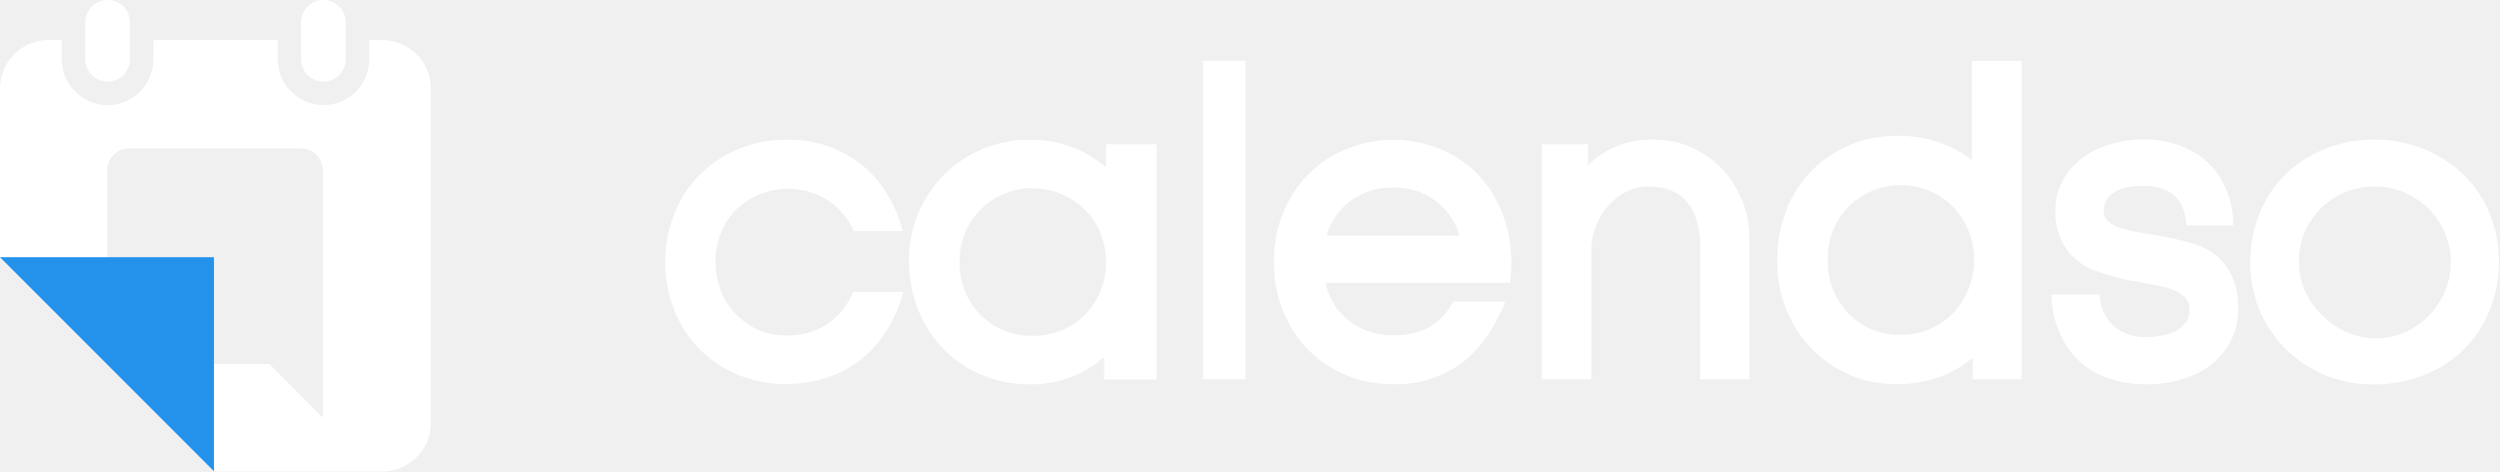
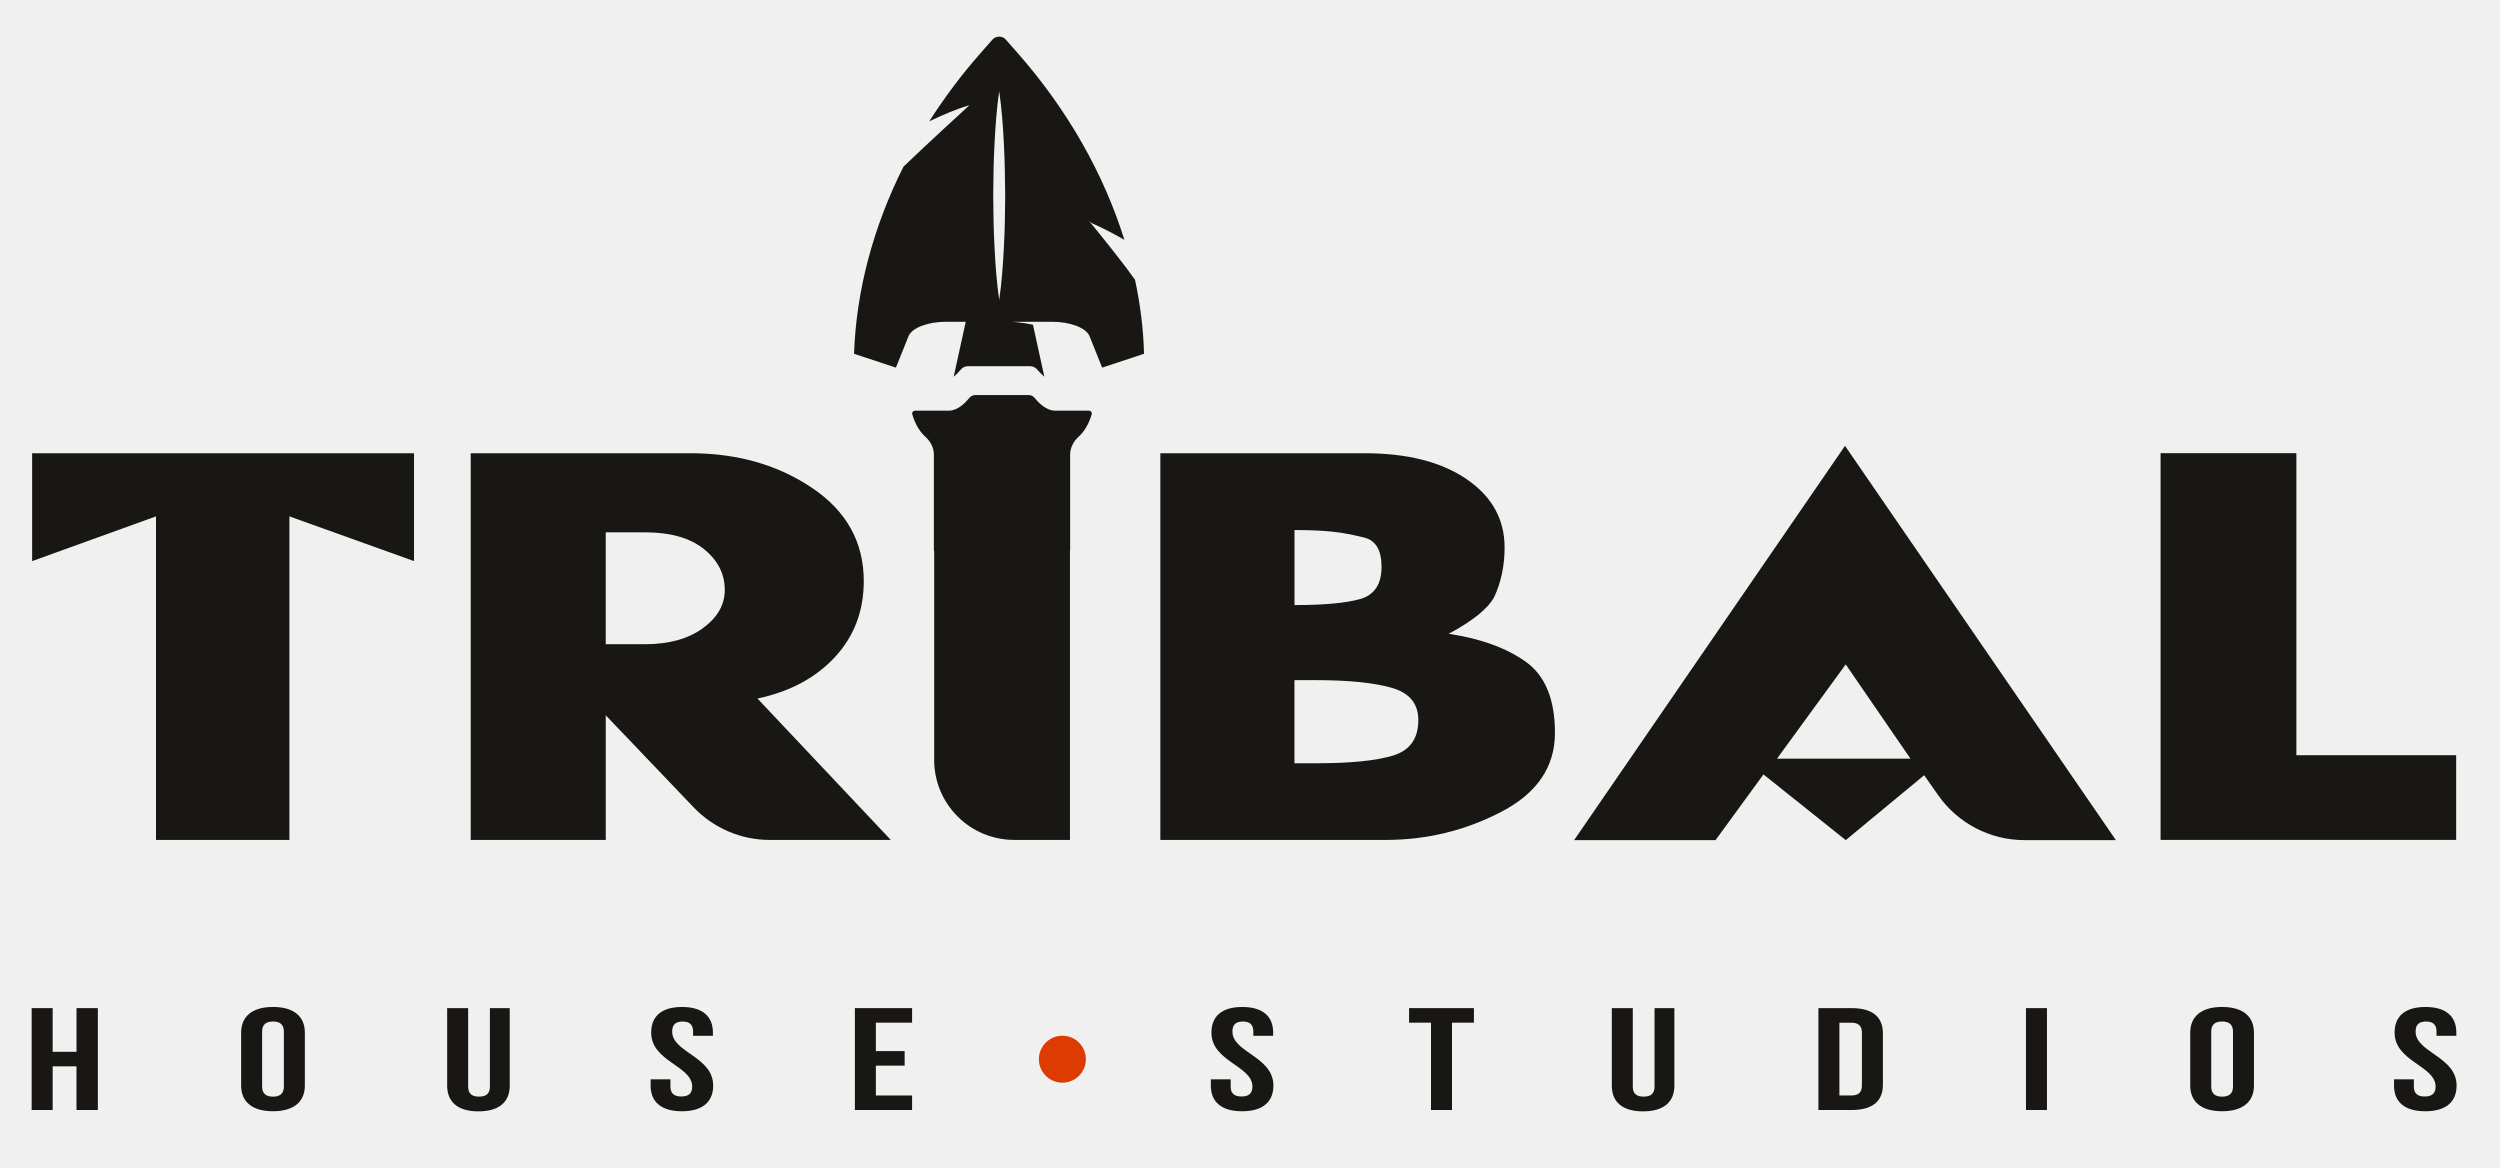
- <svg xmlns="http://www.w3.org/2000/svg" id="Layer_1" data-name="Layer 1" viewBox="0 0 566.93 106.87">
-   <defs>
-     <style>.cls-1,.cls-2{fill:#fff;}.cls-1,.cls-3{fillRule:evenodd;}.cls-3{fill:#2492eb;}</style>
-   </defs>
-   <path class="cls-1" d="M178.41,87.12a28.08,28.08,0,0,1-14-3.59,25.91,25.91,0,0,1-9.94-10,29.62,29.62,0,0,1,0-28.25,25.88,25.88,0,0,1,10-10,28,28,0,0,1,14-3.61A26.53,26.53,0,0,1,195,37q7,5.33,9.86,15.41H193.68a15.82,15.82,0,0,0-6.17-7.16,16.32,16.32,0,0,0-8.68-2.46,17.22,17.22,0,0,0-8.07,2,15.63,15.63,0,0,0-6.14,5.81,17.85,17.85,0,0,0-.19,17.26,16.41,16.41,0,0,0,5.79,6,14.94,14.94,0,0,0,8,2.23c7.23,0,12.37-3.29,15.37-9.89h11.35a31.36,31.36,0,0,1-5.77,11.52,24.73,24.73,0,0,1-9.16,7,28.61,28.61,0,0,1-11.59,2.34ZM250.48,81a24.7,24.7,0,0,1-16.77,6.15,28,28,0,0,1-14-3.59,26.15,26.15,0,0,1-9.84-10A29.21,29.21,0,0,1,206.22,59a27.1,27.1,0,0,1,27.2-27.29,25.66,25.66,0,0,1,17.49,6.25V32.72h11.5V86.07H250.48V81ZM234.34,42.66a16.53,16.53,0,0,0-8.42,2.2,16.21,16.21,0,0,0-6,6,16.38,16.38,0,0,0-2.22,8.37,16.59,16.59,0,0,0,4.71,12.16,16.38,16.38,0,0,0,12.11,4.75,16,16,0,0,0,8.27-2.19,16.31,16.31,0,0,0,5.94-6,17.58,17.58,0,0,0,0-17,16.15,16.15,0,0,0-6-6,16.33,16.33,0,0,0-8.4-2.22Zm38.57-28.87h9.67V86h-9.67V13.79Zm27.77,50.36a15.34,15.34,0,0,0,3,6.27,14.48,14.48,0,0,0,5.36,4.14,16.65,16.65,0,0,0,7,1.47,16.84,16.84,0,0,0,8.1-1.75,14.78,14.78,0,0,0,5.55-5.89h11.87q-4.08,9.74-10.36,14.24a25.3,25.3,0,0,1-15.16,4.49,27.13,27.13,0,0,1-13.8-3.59,25.74,25.74,0,0,1-9.74-10A28.65,28.65,0,0,1,289,59.4a28.65,28.65,0,0,1,3.51-14.09,25.62,25.62,0,0,1,9.79-10,28.15,28.15,0,0,1,27.74.09,25.36,25.36,0,0,1,9.57,10.24,30.18,30.18,0,0,1,3.26,14c0,1-.1,2.47-.29,4.51ZM316.1,42.53a15.83,15.83,0,0,0-9.56,2.92,14.91,14.91,0,0,0-5.58,8h30.18a15.2,15.2,0,0,0-5.59-8,15.63,15.63,0,0,0-9.45-2.92Zm69.63,13.73q0-7-3-10.46c-2-2.35-4.89-3.51-8.68-3.51a11.46,11.46,0,0,0-6.48,2,14.08,14.08,0,0,0-4.76,5.36A15.6,15.6,0,0,0,361,57.08V86H349.79V32.72h10.46v4.76a20.2,20.2,0,0,1,14.87-5.82,20.87,20.87,0,0,1,11,3,21.54,21.54,0,0,1,7.89,8.21,23.45,23.45,0,0,1,2.88,11.55V86h-11.2V56.26Zm61.81,24.91a25.73,25.73,0,0,1-7.91,4.44,28,28,0,0,1-9.35,1.51,26.4,26.4,0,0,1-13.75-3.69,26.94,26.94,0,0,1-9.78-10.07,28.29,28.29,0,0,1-3.57-14.06,30.39,30.39,0,0,1,3.46-14.67,26.14,26.14,0,0,1,9.79-10.14,27.27,27.27,0,0,1,14.14-3.69,28.53,28.53,0,0,1,9,1.4,25.51,25.51,0,0,1,7.78,4.08V13.84h11.3V86h-11.1V81.17ZM431.24,42a16.34,16.34,0,0,0-8.41,2.22,16.05,16.05,0,0,0-6,6,16.75,16.75,0,0,0-2.18,8.49,17.11,17.11,0,0,0,4.71,12.4,16.07,16.07,0,0,0,12.06,4.8,15.71,15.71,0,0,0,8.31-2.26,16.37,16.37,0,0,0,5.94-6.14,17.92,17.92,0,0,0,0-17.17A16.44,16.44,0,0,0,431.24,42Zm55.44,45.13a23.84,23.84,0,0,1-10.84-2.39,18.14,18.14,0,0,1-7.46-7,22.68,22.68,0,0,1-3-10.94h11a10,10,0,0,0,3.08,7.12A11,11,0,0,0,487,76.41a15.51,15.51,0,0,0,5.33-.82,7.27,7.27,0,0,0,3.31-2.18,4.68,4.68,0,0,0,1.1-3,4.06,4.06,0,0,0-1.24-3.19,8.52,8.52,0,0,0-1.72-1.16,13.45,13.45,0,0,0-2.17-.81c-1.82-.44-3.87-.86-6.15-1.29-1.76-.25-3.46-.58-5.1-1s-3.47-1-5-1.59A11.16,11.16,0,0,1,473,60.35l-1-.71a9.64,9.64,0,0,0-1.2-1,8.44,8.44,0,0,1-1.77-1.82,17.51,17.51,0,0,1-1.49-2.61,14.27,14.27,0,0,1-1.25-6.43A14.21,14.21,0,0,1,469,39.29a16.77,16.77,0,0,1,7.2-5.65,25.49,25.49,0,0,1,10.29-2A22.09,22.09,0,0,1,496.82,34a17.22,17.22,0,0,1,7.12,6.73,21.13,21.13,0,0,1,2.74,10.4H496c-.14-3-1.05-5.22-2.69-6.73s-4-2.26-7-2.26-5.24.51-6.76,1.54a4.49,4.49,0,0,0-2.28,3.84,3.12,3.12,0,0,0,1,2.64,8.49,8.49,0,0,0,1.84,1.18,10,10,0,0,0,2,.66c.81.21,1.69.43,2.69.62l3.12.53a65.57,65.57,0,0,1,10,2.21,14,14,0,0,1,6.74,4.46,14.62,14.62,0,0,1,3,8.37l.1,1.82A15.47,15.47,0,0,1,505,79.1a17.09,17.09,0,0,1-7.46,6,27.44,27.44,0,0,1-10.9,2.06Zm76.61-13.55a26.23,26.23,0,0,1-10.19,10,30.43,30.43,0,0,1-14.77,3.59,27.65,27.65,0,0,1-14-3.64,27.26,27.26,0,0,1-10.08-9.92,26.66,26.66,0,0,1-3.73-13.83,28.7,28.7,0,0,1,3.61-14.56,25.87,25.87,0,0,1,10.24-10,29.05,29.05,0,0,1,14.32-3.56,29.59,29.59,0,0,1,14.32,3.61,26.71,26.71,0,0,1,10.24,9.9,28.3,28.3,0,0,1,3.64,14.23,28.21,28.21,0,0,1-3.64,14.17ZM538.73,42.29a17.06,17.06,0,0,0-8.63,2.26,16.7,16.7,0,0,0-6.28,6.15,16.46,16.46,0,0,0-2.3,8.5,16.65,16.65,0,0,0,5.18,12.16A17,17,0,0,0,539,76.71a16.16,16.16,0,0,0,8.53-2.37A17.52,17.52,0,0,0,553.72,68,17,17,0,0,0,556,59.4a16.38,16.38,0,0,0-2.33-8.58,17.24,17.24,0,0,0-6.3-6.22A16.89,16.89,0,0,0,538.73,42.29Z" transform="translate(0)" />
-   <rect class="cls-2" x="19.35" width="10.11" height="18.5" rx="5.05" />
-   <rect class="cls-2" x="68.31" width="10.11" height="18.5" rx="5.05" />
-   <path class="cls-1" d="M11,9.1h3v4.35A10.43,10.43,0,0,0,24.4,23.84h0A10.42,10.42,0,0,0,34.79,13.45V9.1H63v4.35A10.42,10.42,0,0,0,73.36,23.84h0A10.42,10.42,0,0,0,83.75,13.45V9.1h3a11,11,0,0,1,11,11V95.91a11,11,0,0,1-11,11H48.54L0,58.33V20.07a11,11,0,0,1,11-11ZM68.21,33.64H29.31a5,5,0,0,0-5,5v38.9a5,5,0,0,0,5,5H61.1L73.24,94.74V38.67A5,5,0,0,0,68.21,33.64Z" transform="translate(0)" />
-   <polygon class="cls-3" points="48.54 58.33 0 58.33 48.54 106.87 48.54 58.33" />
+ <svg xmlns="http://www.w3.org/2000/svg" version="1.1" id="Layer_1" x="0px" y="0px" viewBox="0 0 1257.08 586.94" style="enable-background:new 0 0 1257.08 586.94;" xml:space="preserve">
+   <style type="text/css">
+ 	.st0{fill:#191714;}
+ 	.st1{fill:#DD3B00;}
+ </style>
+   <g>
+     <g>
+       <path class="st0" d="M208.18,227.9v54.24l-62.66-22.49v162.7H78.44v-162.7l-62.28,22.49V227.9H208.18z" />
+       <path class="st0" d="M447.93,422.35h-60.82c-14.47,0-28.31-5.91-38.31-16.38l-44.21-46.29v62.66h-67.9V227.9h110.47    c23.57,0,43.98,5.82,61.26,17.49c17.28,11.64,25.91,27.25,25.91,46.82c0,15-4.82,27.72-14.47,38.16s-22.63,17.4-38.98,20.88    L447.93,422.35z M304.59,323.93h19.68c12.05,0,21.76-2.66,29.12-8.04c7.37-5.35,11.05-11.78,11.05-19.27    c0-8.04-3.48-14.85-10.44-20.5c-6.96-5.61-16.87-8.45-29.74-8.45h-19.68v56.26H304.59z" />
+       <path class="st0" d="M686.24,227.9c21.43,0,38.51,4.36,51.23,13.04c12.72,8.71,19.09,20.15,19.09,34.36    c0,9.12-1.75,17.43-5.23,24.91c-3.22,5.91-10.85,12.05-22.9,18.48c16.08,2.4,28.98,7.11,38.77,14.06    c9.77,6.96,14.68,18.89,14.68,35.76c0,17.14-9.04,30.41-27.11,39.77c-18.07,9.39-37.43,14.06-58.04,14.06H583.46V227.9H686.24z     M650.89,304.25c14.74,0,25.7-0.99,32.95-3.01c7.22-2.02,10.85-7.43,10.85-16.26c0-8.3-2.89-13.19-8.63-14.65    c-5.76-1.46-11.2-2.49-16.26-3.01c-5.09-0.53-11.37-0.79-18.89-0.79v37.72L650.89,304.25L650.89,304.25z M650.89,383.79h11.26    c16.87,0,29.59-1.26,38.16-3.83c8.57-2.54,12.87-8.51,12.87-17.87c0-8.3-4.47-13.71-13.45-16.26c-8.98-2.54-21.64-3.83-37.96-3.83    h-10.88L650.89,383.79L650.89,383.79z" />
+       <path class="st0" d="M928.1,422.44l-41.38-33.04l-24.09,33.04h-71.11l136.21-198.26l136.21,198.26h-45.97    c-17.25,0-33.45-8.42-43.36-22.54l-7.08-10.09L928.1,422.44z M960.64,381.48l-32.55-47.4l-34.56,47.4H960.64z" />
+       <path class="st0" d="M1154.69,227.9v151.85h80.35v42.58h-148.63V227.87h68.28V227.9z" />
+       <g>
+         <path class="st0" d="M570.71,140.65c-7.84-10.97-19.68-25.38-22.43-28.71c-0.06-0.06-0.12-0.12-0.18-0.15     c0.03,0,0.03,0.03,0.06,0.03c-0.32-0.38-0.5-0.58-0.5-0.58l1.26,0.94c5.76,2.51,12.02,5.88,16.46,8.42     c-10.29-32.93-28.33-65.15-53.8-94.07l-5.82-6.61c-1.75-2.02-4.97-2.02-6.73,0l-5.82,6.61c-9.74,11.05-18.39,22.6-25.94,34.48     c7.02-3.39,14.09-6.37,20.18-8.1c0,0-23.25,21.29-33.16,30.91c-15.35,30.56-23.77,62.66-24.85,94.07l20.85,6.9h0.23l6.4-15.97     c1.93-4.09,9.77-7.02,18.8-7.02h9.88l-6.05,27.63c1.52-1.26,2.75-2.6,3.6-3.63c0.88-1.05,2.19-1.67,3.6-1.67h15.59h15.59     c1.4,0,2.72,0.58,3.6,1.67c0.85,1.02,2.11,2.37,3.6,3.63l-5.73-26.17c-4.44-0.99-10.41-1.46-10.41-1.46h10.09h2.81h7.08     c9.04,0,16.87,2.92,18.8,7.02l6.4,15.97h0.23l20.85-6.9C574.95,165.56,573.4,153.07,570.71,140.65z M504.77,124.59     c-0.44,8.74-1.08,17.52-2.34,26.26c-1.26-8.74-1.9-17.52-2.34-26.26c-0.47-8.74-0.61-17.52-0.67-26.26     c0.06-8.74,0.18-17.52,0.67-26.26c0.44-8.74,1.08-17.52,2.34-26.26c1.26,8.74,1.9,17.52,2.34,26.26     c0.47,8.74,0.61,17.52,0.67,26.26C505.39,107.08,505.27,115.82,504.77,124.59z" />
+       </g>
+       <path class="st0" d="M547.52,206.5h-9.42h-7.57c-4.5,0-8.45-4.12-10.26-6.4c-0.76-0.94-1.87-1.46-3.07-1.46h-13.36h-13.36    c-1.2,0-2.31,0.53-3.07,1.46c-1.84,2.28-5.79,6.4-10.26,6.4h-7.57h-9.42c-0.99,0-1.73,0.94-1.43,1.9    c0.79,2.72,2.69,7.75,6.52,11.17c2.6,2.34,4.33,5.5,4.33,9.01V277l0.15-0.09v105.18c0,22.22,18.01,40.24,40.24,40.24h28.04V276.91    l0.09,0.06v-48.42c0-3.51,1.73-6.67,4.33-9.01c3.8-3.42,5.7-8.45,6.52-11.17C549.22,207.43,548.52,206.5,547.52,206.5z" />
+     </g>
+     <g>
+       <path class="st0" d="M26.48,558.15H15.92v-51.23h10.56v21.96h11.99v-21.96H49.2v51.23H38.46v-21.96H26.48V558.15z" />
+       <path class="st0" d="M121.25,519.23c0-8.19,5.67-12.9,16.02-12.9s16.02,4.68,16.02,12.9v26.64c0,8.19-5.67,12.9-16.02,12.9    s-16.02-4.68-16.02-12.9V519.23z M131.8,546.37c0,3.66,2.11,5.06,5.47,5.06s5.47-1.4,5.47-5.06V518.7c0-3.66-2.11-5.06-5.47-5.06    s-5.47,1.4-5.47,5.06V546.37z" />
+       <path class="st0" d="M235.4,506.92v39.53c0,3.66,2.11,4.97,5.47,4.97s5.47-1.32,5.47-4.97v-39.53h9.97v39.01    c0,8.19-5.38,12.9-15.73,12.9s-15.73-4.68-15.73-12.9v-39.01L235.4,506.92L235.4,506.92z" />
+       <path class="st0" d="M342.95,506.34c10.26,0,15.53,4.68,15.53,12.9v1.61h-9.97v-2.13c0-3.66-1.93-5.06-5.26-5.06    c-3.36,0-5.26,1.4-5.26,5.06c0,10.53,20.62,12.52,20.62,27.16c0,8.19-5.38,12.9-15.73,12.9s-15.73-4.68-15.73-12.9v-3.16h9.97    v3.66c0,3.66,2.11,4.97,5.47,4.97c3.36,0,5.47-1.32,5.47-4.97c0-10.53-20.62-12.52-20.62-27.16    C327.4,511.01,332.69,506.34,342.95,506.34z" />
+       <path class="st0" d="M440.41,528.53h14.47v7.31h-14.47v15h18.22v7.31h-28.77v-51.23h28.77v7.31h-18.22V528.53z" />
+       <path class="st0" d="M624.66,506.34c10.26,0,15.53,4.68,15.53,12.9v1.61h-9.97v-2.13c0-3.66-1.93-5.06-5.26-5.06    c-3.36,0-5.26,1.4-5.26,5.06c0,10.53,20.61,12.52,20.61,27.16c0,8.19-5.38,12.9-15.73,12.9s-15.73-4.68-15.73-12.9v-3.16h9.97    v3.66c0,3.66,2.11,4.97,5.47,4.97s5.47-1.32,5.47-4.97c0-10.53-20.61-12.52-20.61-27.16C609.14,511.01,614.4,506.34,624.66,506.34    z" />
+       <path class="st0" d="M708.5,506.92h32.63v7.31h-11.02v43.92h-10.56v-43.92h-11.02v-7.31L708.5,506.92L708.5,506.92z" />
+       <path class="st0" d="M821.02,506.92v39.53c0,3.66,2.11,4.97,5.47,4.97s5.47-1.32,5.47-4.97v-39.53h9.97v39.01    c0,8.19-5.38,12.9-15.73,12.9s-15.73-4.68-15.73-12.9v-39.01L821.02,506.92L821.02,506.92z" />
+       <path class="st0" d="M914.35,506.92h16.7c10.56,0,15.73,4.47,15.73,12.66v25.91c0,8.19-5.18,12.66-15.73,12.66h-16.7V506.92z     M924.91,514.23v36.61h5.94c3.36,0,5.38-1.32,5.38-4.97v-26.64c0-3.66-2.02-4.97-5.38-4.97h-5.94V514.23z" />
+       <path class="st0" d="M1018.72,506.92h10.56v51.23h-10.56L1018.72,506.92L1018.72,506.92z" />
+       <path class="st0" d="M1101.32,519.23c0-8.19,5.67-12.9,16.02-12.9s16.02,4.68,16.02,12.9v26.64c0,8.19-5.67,12.9-16.02,12.9    s-16.02-4.68-16.02-12.9V519.23z M1111.88,546.37c0,3.66,2.11,5.06,5.47,5.06s5.47-1.4,5.47-5.06V518.7    c0-3.66-2.11-5.06-5.47-5.06s-5.47,1.4-5.47,5.06V546.37z" />
+       <path class="st0" d="M1219.6,506.34c10.26,0,15.53,4.68,15.53,12.9v1.61h-9.97v-2.13c0-3.66-1.93-5.06-5.26-5.06    c-3.36,0-5.26,1.4-5.26,5.06c0,10.53,20.61,12.52,20.61,27.16c0,8.19-5.38,12.9-15.73,12.9s-15.73-4.68-15.73-12.9v-3.16h9.97    v3.66c0,3.66,2.11,4.97,5.47,4.97s5.47-1.32,5.47-4.97c0-10.53-20.61-12.52-20.61-27.16    C1204.05,511.01,1209.34,506.34,1219.6,506.34z" />
+     </g>
+     <ellipse class="st1" cx="534.2" cy="532.6" rx="11.81" ry="11.81" />
+   </g>
</svg>
